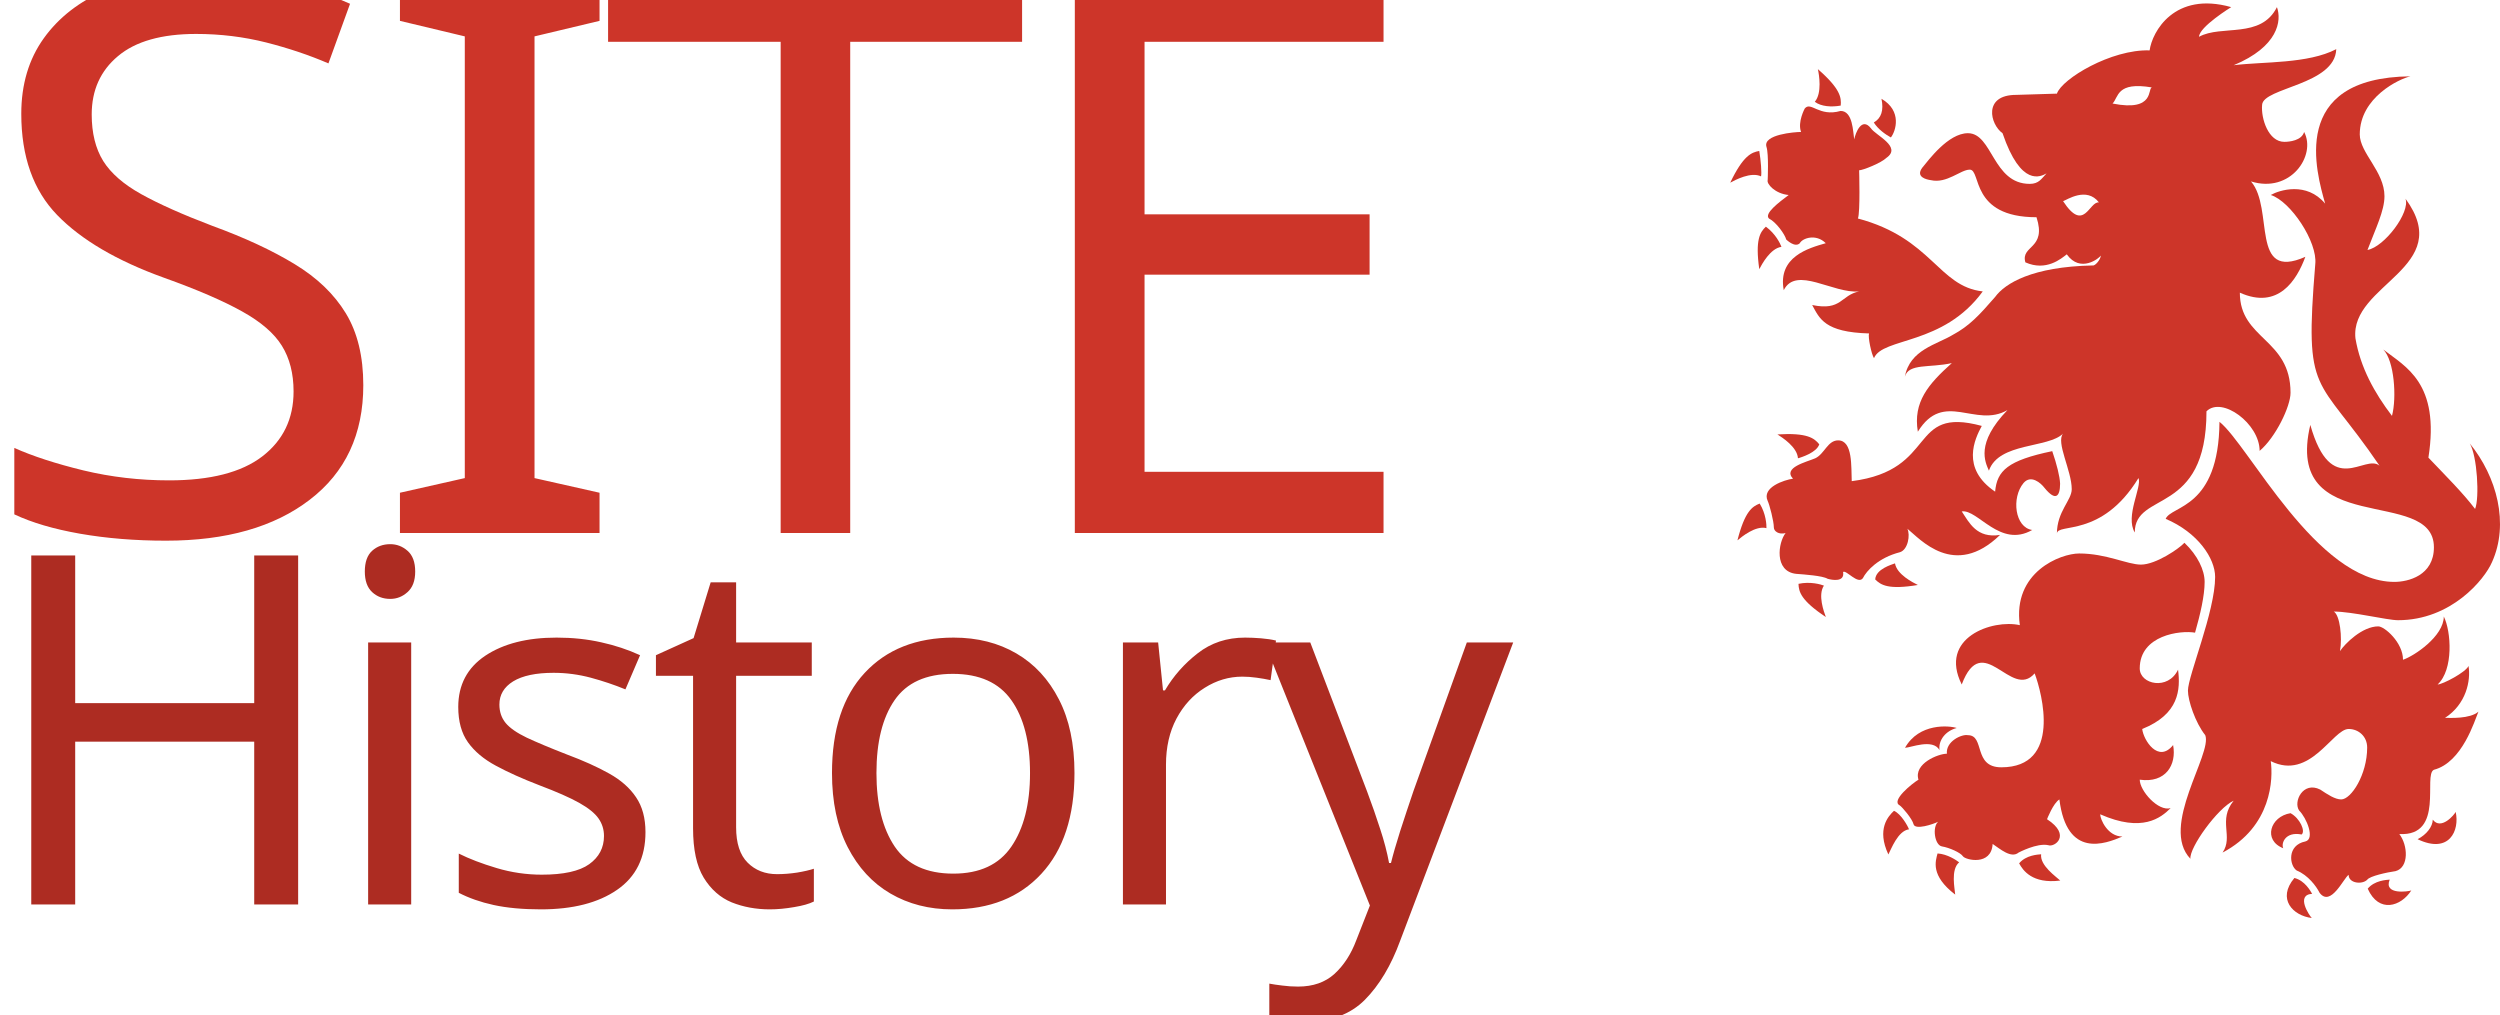
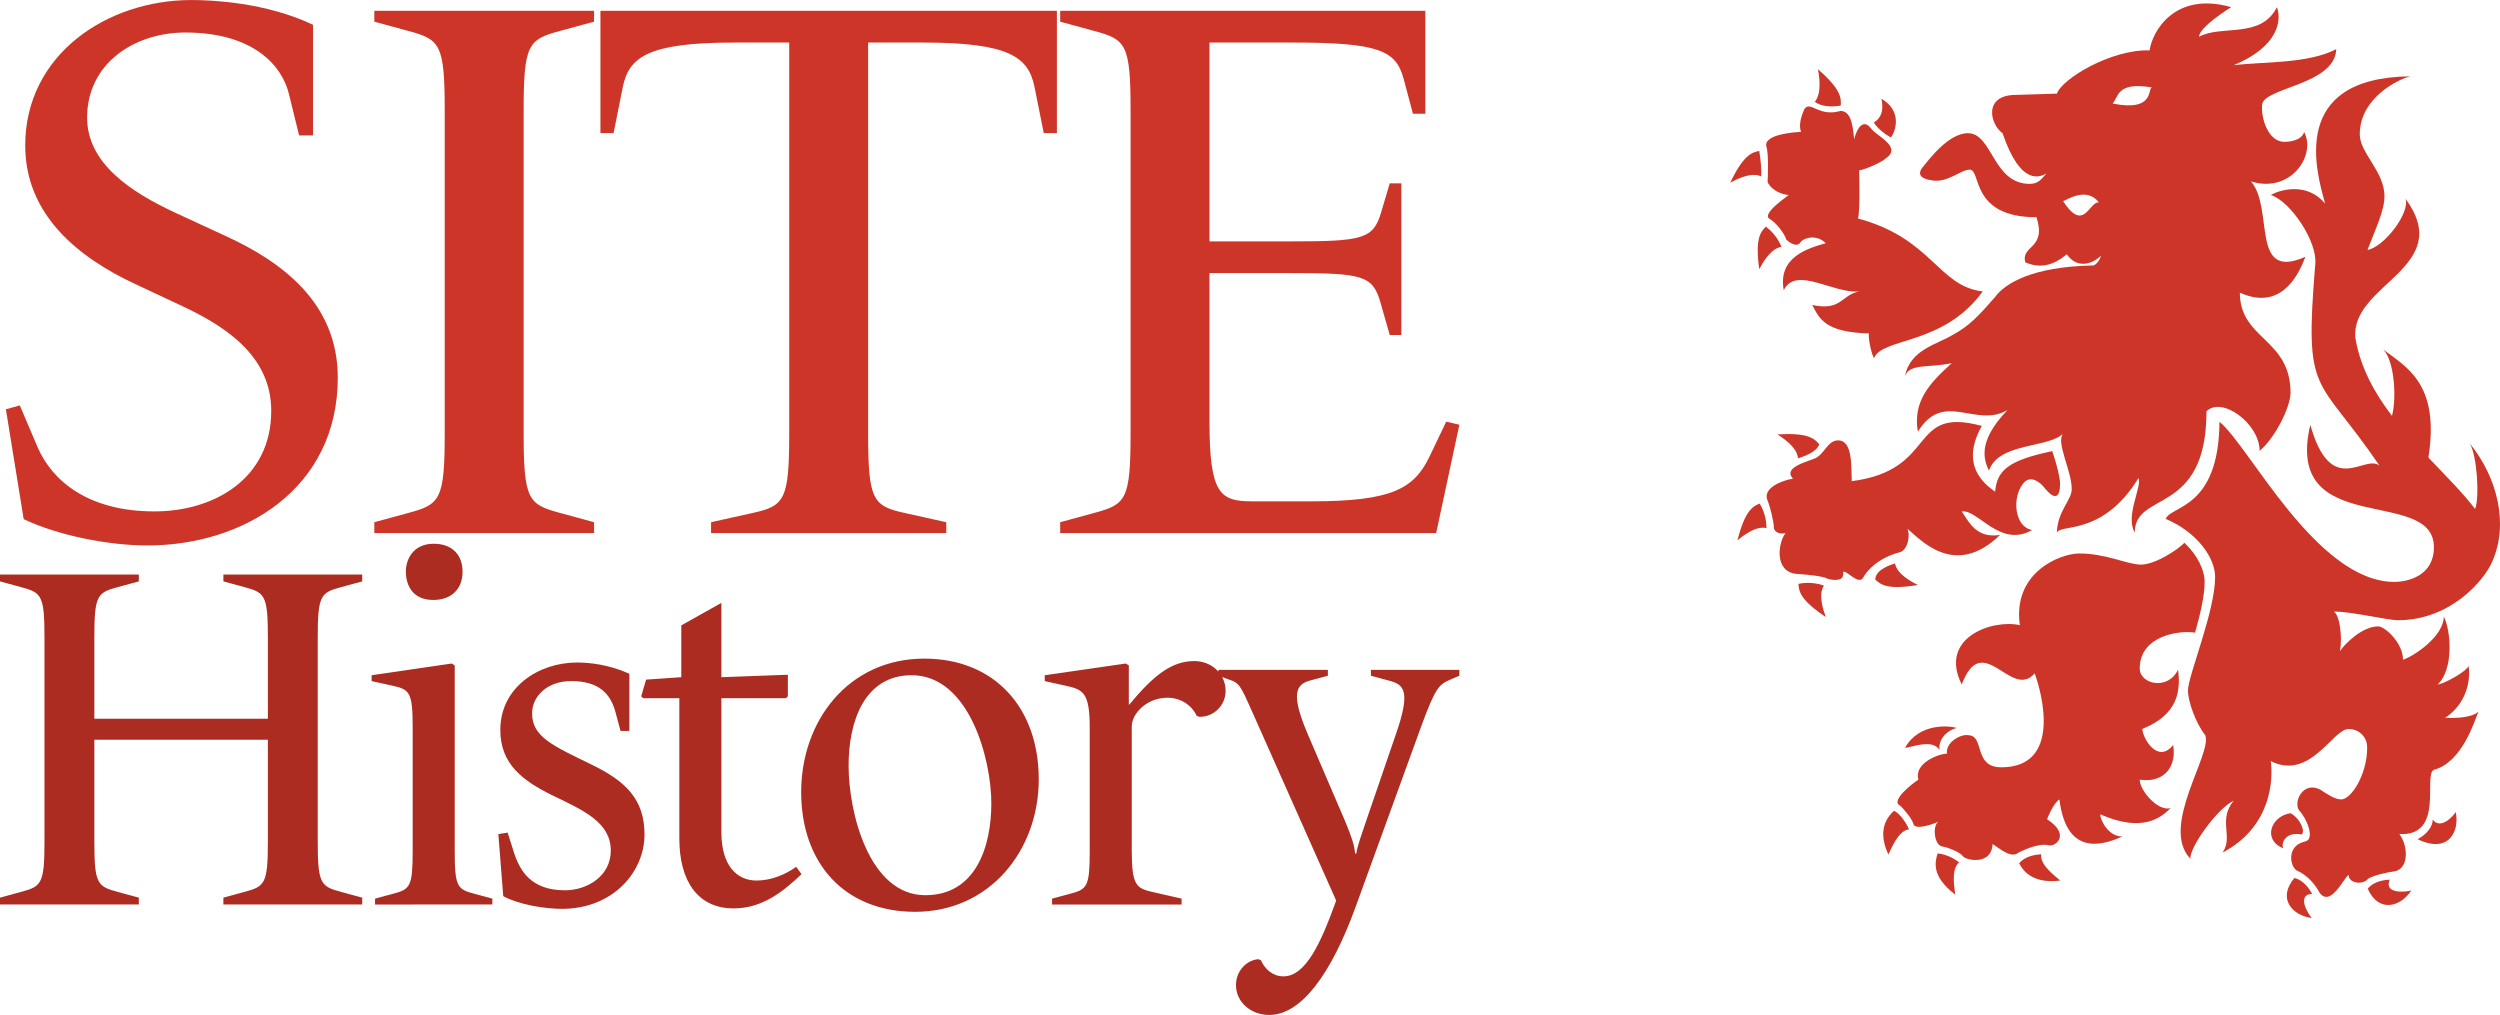
<svg xmlns="http://www.w3.org/2000/svg" width="1378.398" height="559.612" viewBox="0 0 364.701 148.064" version="1.1" id="svg1">
  <defs id="defs1" />
  <g id="layer1" transform="translate(-17.23683,-65.08129)">
    <g id="g1" transform="translate(-1.537188,8.992416)">
      <g id="g2" transform="matrix(1.627496,0,0,1.627496,-35.08993,-6.641366)" style="stroke-width:0.614">
-         <text xml:space="preserve" style="font-style:normal;font-variant:normal;font-weight:normal;font-stretch:normal;font-size:69.345px;line-height:1.1;font-family:'LeMonde Livre';-inkscape-font-specification:'LeMonde Livre';letter-spacing:-2.756px;fill:#cd3529;fill-opacity:1;stroke-width:0.922;stroke-linecap:round" x="30.849" y="86.323" id="text1">
-           <tspan id="tspan1" style="fill:#cd3529;fill-opacity:1;stroke-width:0.922" x="30.849" y="86.323">SITE</tspan>
-         </text>
-         <text xml:space="preserve" style="font-style:normal;font-variant:normal;font-weight:normal;font-stretch:normal;font-size:43.815px;line-height:1.1;font-family:'LeMonde Livre';-inkscape-font-specification:'LeMonde Livre';letter-spacing:-1.741px;fill:#ad2c22;fill-opacity:1;stroke-width:0.922;stroke-linecap:round" x="31.65" y="119.618" id="text2">
-           <tspan id="tspan2" style="fill:#ad2c22;fill-opacity:1;stroke-width:0.922" x="31.65" y="119.618">History</tspan>
-         </text>
+         <path d="m 63.372,72.385 c 0,-6.727 -5.062,-10.402 -10.055,-12.69 l -4.507,-2.08 c -4.022,-1.872 -7.905,-4.438 -7.905,-8.529 0,-4.854 4.23,-7.628 8.807,-7.628 6.033,0 8.668,2.913 9.292,5.548 l 0.901,3.675 h 1.248 v -9.916 c -4.23,-2.011 -9.084,-2.219 -10.887,-2.219 -7.628,0 -14.909,4.924 -14.909,13.037 0,6.241 4.785,10.055 9.847,12.413 l 4.577,2.15 c 3.745,1.803 7.628,4.438 7.628,9.223 0,6.033 -5.062,9.015 -10.471,9.015 -5.894,0 -9.154,-2.704 -10.471,-5.756 l -1.595,-3.745 -1.248,0.347 1.595,9.847 c 3.051,1.456 7.559,2.358 11.095,2.358 8.599,0 17.059,-5.062 17.059,-15.048 z M 86.344,86.323 V 85.352 L 83.292,84.52 C 80.449,83.757 80.033,83.341 80.033,77.377 V 48.46 c 0,-5.964 0.416,-6.38 3.259,-7.143 L 86.344,40.486 V 39.515 H 66.649 v 0.971 l 3.051,0.832 c 2.843,0.763 3.259,1.179 3.259,7.143 v 28.917 c 0,5.964 -0.416,6.38 -3.259,7.143 l -3.051,0.832 v 0.971 z M 127.83,50.471 V 39.515 H 86.916 v 10.957 h 1.179 l 0.832,-4.161 c 0.555,-2.635 2.219,-3.953 9.986,-3.953 h 4.924 v 35.019 c 0,5.964 -0.416,6.518 -3.259,7.143 l -3.745,0.832 v 0.971 h 21.081 v -0.971 l -3.745,-0.832 c -2.843,-0.624 -3.259,-1.179 -3.259,-7.143 V 42.358 h 4.924 c 7.767,0 9.431,1.318 9.986,3.953 l 0.832,4.161 z m 36.077,26.143 -1.179,-0.277 -1.526,3.19 c -1.387,2.843 -3.398,3.953 -10.54,3.953 h -5.34 c -2.843,0 -3.814,-0.624 -3.814,-7.143 V 63.023 h 7.351 c 6.38,0 7.281,0.208 7.975,2.635 l 0.832,2.913 h 1.04 V 54.979 h -1.04 l -0.763,2.566 c -0.693,2.427 -1.664,2.635 -8.044,2.635 h -7.351 V 42.358 h 7.42 c 7.767,0 9.292,0.693 9.986,3.259 l 0.832,3.121 h 1.11 v -9.223 h -32.731 v 0.971 l 3.051,0.832 c 2.843,0.763 3.259,1.179 3.259,7.143 v 28.917 c 0,5.964 -0.416,6.38 -3.259,7.143 l -3.051,0.832 v 0.971 h 33.702 z" id="text1" style="-inkscape-font-specification:'LeMonde Livre';fill:#cd3529;stroke-width:0.922;stroke-linecap:round" aria-label="SITE" />
+         <path d="m 65.563,119.618 v -0.613 l -1.928,-0.526 c -1.796,-0.482 -2.059,-0.745 -2.059,-4.513 V 95.696 c 0,-3.768 0.263,-4.031 2.059,-4.513 l 1.928,-0.526 V 90.043 H 53.12 v 0.613 l 1.928,0.526 c 1.796,0.482 2.059,0.745 2.059,4.513 v 7.273 H 41.552 v -7.273 c 0,-3.768 0.263,-4.031 2.059,-4.513 l 1.928,-0.526 V 90.043 H 33.096 v 0.613 l 1.928,0.526 c 1.796,0.482 2.059,0.745 2.059,4.513 v 18.271 c 0,3.768 -0.263,4.031 -2.059,4.513 l -1.928,0.526 v 0.613 h 12.443 v -0.613 l -1.928,-0.526 c -1.796,-0.482 -2.059,-0.745 -2.059,-4.513 v -9.114 h 15.554 v 9.114 c 0,3.768 -0.263,4.031 -2.059,4.513 l -1.928,0.526 v 0.613 z m 8.993,-29.838 c 0,-1.49 -0.92,-2.497 -2.585,-2.497 -1.884,0 -2.497,1.446 -2.497,2.497 0,1.052 0.482,2.541 2.454,2.541 1.621,0 2.629,-0.964 2.629,-2.541 z m 2.673,29.838 v -0.526 l -1.621,-0.438 c -1.534,-0.394 -1.753,-0.657 -1.753,-3.856 V 98.193 l -0.263,-0.175 -7.186,1.052 v 0.526 l 1.796,0.394 c 1.621,0.351 1.884,0.57 1.884,3.768 v 11.041 c 0,3.198 -0.219,3.461 -1.753,3.856 l -1.621,0.438 v 0.526 z m 13.638,-6.266 c 0,-3.155 -1.665,-4.776 -4.732,-6.266 -3.505,-1.709 -5.345,-2.497 -5.345,-4.601 0,-1.534 1.358,-2.892 3.505,-2.892 2.497,0 3.549,1.139 3.987,2.848 l 0.438,1.621 h 0.789 v -5.126 c -1.84,-0.832 -3.593,-1.008 -4.688,-1.008 -3.461,0 -6.879,2.235 -6.879,6.046 0,3.067 2.015,4.557 4.688,5.871 2.804,1.358 5.214,2.41 5.214,4.951 0,2.235 -2.059,3.549 -4.119,3.549 -3.023,0 -4.031,-1.753 -4.557,-3.374 l -0.57,-1.796 -0.832,0.131 0.438,5.564 c 1.358,0.745 3.68,1.139 5.258,1.139 4.601,0 7.405,-3.33 7.405,-6.66 z m 14.076,3.549 -0.482,-0.657 c -0.92,0.657 -2.191,1.227 -3.549,1.227 -1.753,0 -3.155,-1.314 -3.155,-4.338 v -12.005 h 5.784 l 0.175,-0.175 v -1.928 l -5.959,0.219 v -6.66 l -3.593,2.015 v 4.644 l -3.155,0.219 -0.438,1.49 0.175,0.175 h 3.242 v 12.575 c 0,3.768 1.621,6.266 4.863,6.266 2.541,0 4.381,-1.446 6.09,-3.067 z m 21.261,-8.5 c 0,-6.441 -3.987,-10.822 -10.253,-10.822 -6.791,0 -11.041,5.564 -11.041,11.961 0,6.441 3.943,10.735 10.209,10.735 6.704,0 11.085,-5.521 11.085,-11.874 z m -4.25,2.147 c 0,3.9 -1.402,8.237 -5.915,8.237 -5.039,0 -6.879,-7.405 -6.879,-11.611 0,-3.943 1.402,-8.106 5.652,-8.106 5.17,0 7.142,7.536 7.142,11.48 z m 20.999,-10.077 c 0,-1.49 -1.227,-2.673 -2.804,-2.673 -2.059,0 -3.68,1.314 -5.827,3.9 h -0.044 v -3.505 l -0.263,-0.175 -7.273,1.052 v 0.526 l 1.796,0.394 c 1.621,0.351 2.235,0.57 2.235,3.768 v 11.041 c 0,3.198 -0.219,3.461 -1.753,3.856 l -1.621,0.438 v 0.526 h 11.611 v -0.526 l -2.497,-0.57 c -1.534,-0.351 -1.972,-0.526 -1.972,-3.724 v -11.129 c 0,-1.183 1.358,-2.585 3.198,-2.585 1.227,0 2.191,0.701 2.629,1.621 l 0.219,0.088 c 1.227,0.044 2.366,-0.964 2.366,-2.322 z m 20.955,-1.358 v -0.526 h -7.931 v 0.526 l 1.621,0.438 c 1.358,0.351 1.972,0.92 0.613,4.82 l -2.629,7.668 c -0.526,1.577 -0.789,2.235 -0.92,3.023 h -0.088 c -0.088,-0.745 -0.263,-1.358 -0.92,-2.936 l -3.33,-7.755 c -1.534,-3.593 -1.095,-4.469 0.175,-4.82 l 1.621,-0.438 v -0.526 h -9.815 v 0.526 l 1.095,0.394 c 0.92,0.307 1.008,0.789 2.41,3.9 l 7.054,15.861 c -1.358,3.768 -2.717,6.791 -4.732,6.791 -0.964,0 -1.665,-0.657 -2.015,-1.446 l -0.219,-0.088 c -0.964,0.044 -2.015,0.964 -2.015,2.322 0,1.534 1.358,2.673 2.979,2.673 2.892,0 5.564,-3.724 7.711,-9.595 l 6.003,-16.518 c 1.183,-3.198 1.534,-3.505 2.41,-3.9 z" id="text2" style="-inkscape-font-specification:'LeMonde Livre';fill:#ad2c22;stroke-width:0.922;stroke-linecap:round" aria-label="History" />
      </g>
      <g fill-rule="evenodd" clip-rule="evenodd" id="g46" transform="matrix(1.100274,0,0,1.100274,220.7293,18.51153)" style="stroke-width:3.119">
        <path d="m 89.589,98.285 c -0.035,-0.955 -0.45,-2.605 -1.042,-4.316 -5.9,1.229 -7.327,2.586 -7.573,5.371 -4.59,-3.113 -2.684,-7.005 -1.769,-8.717 -9.867,-2.673 -5.688,5.85 -17.242,7.324 -0.082,-1.885 0.163,-5.408 -1.803,-5.408 -1.394,0 -1.803,1.801 -3.032,2.375 -1.147,0.491 -4.344,1.229 -2.951,2.704 -1.147,0.164 -4.179,1.146 -3.359,2.949 0.246,0.494 0.819,2.705 0.819,3.525 0,0.49 0.656,0.982 1.557,0.736 -0.982,1.229 -1.557,5.08 1.394,5.408 1.065,0.082 3.523,0.246 4.179,0.656 0.574,0.164 2.294,0.49 2.049,-0.902 0.41,-0.326 1.967,1.721 2.623,0.82 0.491,-0.984 2.048,-2.705 4.917,-3.443 1.065,-0.326 1.394,-2.293 0.983,-3.113 1.638,1.312 6.227,6.721 12.29,0.82 -3.113,0.492 -4.096,-1.639 -5.079,-3.113 2.131,-0.328 5.079,4.916 9.341,2.459 -2.294,-0.328 -2.786,-4.262 -1.147,-6.229 0.983,-1.146 2.294,0 2.786,0.656 1.473,1.803 2.047,1.149 2.059,-0.562 z" fill="#cc222d" id="path34" style="fill:#cd3529;fill-opacity:1;stroke-width:3.119" />
        <path d="m 64.913,81.64 c 1.147,-2.786 9.177,-1.639 14.421,-8.849 -5.899,-0.656 -6.719,-7.047 -16.552,-9.669 0.328,-0.819 0.163,-6.392 0.163,-6.392 0.493,0 2.95,-0.983 3.606,-1.64 2.131,-1.475 -1.434,-2.99 -2.048,-3.933 -1.23,-1.558 -2.049,0.655 -2.212,1.476 -0.165,-0.984 -0.165,-3.771 -1.803,-3.771 -2.868,0.821 -3.934,-1.31 -4.752,-0.326 0,0 -0.983,1.802 -0.492,3.113 -0.819,0 -5.081,0.328 -4.588,1.966 0.327,0.983 0.163,4.425 0.163,4.425 -0.163,0.491 0.984,1.803 2.786,1.967 -1.311,0.983 -3.276,2.458 -2.622,3.114 0.983,0.491 2.13,2.131 2.293,2.785 0,0 1.148,1.147 1.803,0.492 0.328,-0.655 2.131,-1.311 3.442,0 -2.295,0.656 -6.393,1.803 -5.572,6.228 1.639,-3.278 6.555,0.492 9.996,0.165 -2.458,0.491 -2.294,2.623 -6.227,1.802 0.983,1.803 1.639,3.606 7.539,3.77 -0.165,0.491 0.328,2.786 0.656,3.277 z m 38.675,21.305 c 0.738,-1.803 7.049,-1.311 7.131,-12.865 3.852,3.031 12.865,21.224 23.189,21.224 1.803,0 5.244,-0.82 5.244,-4.59 0,-8.193 -19.994,-0.982 -16.389,-16.225 2.785,9.834 7.211,3.769 9.178,5.409 -8.357,-12.292 -9.996,-8.85 -8.521,-26.714 0.328,-2.95 -3.277,-8.359 -5.9,-9.178 1.146,-0.655 4.754,-1.802 7.211,1.146 -1.146,-4.097 -4.916,-16.715 11.309,-16.88 -1.475,0.328 -6.719,2.787 -6.719,7.703 0,2.458 3.275,4.917 3.275,8.194 0,1.922 -1.164,4.265 -2.252,7.125 2.252,-0.405 5.695,-4.994 5.039,-6.797 6.721,9.177 -7.375,11.308 -6.637,18.505 0.648,3.861 2.523,7.24 4.846,10.291 0.645,-2.41 0.316,-7.328 -1.158,-8.803 2.949,2.294 7.553,4.423 5.988,14.339 2.295,2.41 4.543,4.639 6.189,6.803 0.605,-1.475 0.277,-7.047 -0.705,-8.686 3.604,4.426 5.244,10.653 2.949,15.733 -0.984,2.295 -5.408,7.703 -12.455,7.703 -1.477,0 -6.064,-1.146 -8.523,-1.146 0.82,0.49 1.148,3.439 0.82,5.244 0.656,-0.984 2.949,-3.279 5.08,-3.279 0.818,0 3.277,2.131 3.277,4.426 1.477,-0.492 5.408,-3.115 5.408,-5.736 0.984,1.967 1.311,7.047 -0.818,9.014 0.656,0 3.77,-1.639 4.096,-2.459 0.328,1.967 -0.326,5.082 -3.113,6.883 0.656,0 3.279,0.166 4.426,-0.818 -0.49,1.146 -2.131,6.719 -5.9,7.703 -1.475,0.656 1.475,8.85 -4.588,8.521 1.146,1.477 1.311,4.426 -0.492,4.916 -1.148,0.164 -3.441,0.656 -3.77,1.148 -0.656,0.656 -2.457,0.49 -2.457,-0.656 -0.656,0.41 -2.377,4.344 -3.854,2.377 -0.408,-0.82 -1.514,-2.336 -3.031,-2.949 -0.982,-0.656 -1.311,-3.359 1.146,-3.854 1.312,-0.326 0.166,-3.113 -0.818,-4.096 -0.818,-1.146 0.492,-3.934 2.785,-2.785 0.984,0.654 1.969,1.309 2.787,1.309 1.311,0 3.441,-3.275 3.441,-6.881 0,-1.477 -1.146,-2.459 -2.457,-2.459 -2.131,0 -5.082,6.883 -10.326,4.262 0.328,2.293 0.164,8.686 -6.391,12.125 1.475,-2.129 -0.656,-4.26 1.475,-6.881 -2.131,0.984 -5.9,6.227 -5.736,7.703 -4.098,-4.262 2.949,-13.932 1.967,-16.389 -1.312,-1.641 -2.295,-4.59 -2.295,-5.9 0,-1.967 3.605,-10.488 3.605,-15.078 10e-4,-2.458 -2.294,-5.897 -6.556,-7.702 z" fill="#cd3529" id="path36" style="stroke-width:3.119" />
        <path d="m 70.156,143.426 c 0.206,0.82 2.623,0 3.278,-0.328 -0.82,0.656 -0.492,3.115 0.491,3.277 0.984,0.164 2.458,0.818 2.786,1.312 0.328,0.49 3.769,1.311 3.934,-1.641 0.982,0.656 2.458,1.969 3.441,1.146 0,0 2.459,-1.309 3.934,-0.98 0.819,0.326 3.114,-1.312 -0.164,-3.443 0,0 0.819,-2.129 1.64,-2.623 0.982,7.869 6.063,5.9 8.358,4.918 -1.967,0 -2.95,-2.295 -2.95,-2.949 5.571,2.457 8.03,0.49 9.341,-0.818 -1.639,0.49 -4.096,-2.297 -4.096,-3.77 3.439,0.49 4.916,-1.969 4.424,-4.59 -1.967,2.459 -3.932,-0.656 -4.098,-2.131 4.918,-1.967 5.082,-5.244 4.754,-7.867 -1.312,2.787 -5.08,1.967 -5.08,-0.164 0,-4.424 5.408,-5.08 7.332,-4.74 0.693,-2.426 1.271,-4.895 1.271,-6.73 0,-1.557 -0.92,-3.512 -2.68,-5.189 -0.68,0.764 -3.793,2.895 -5.76,2.895 -1.803,0 -4.59,-1.475 -8.195,-1.475 -2.459,0 -8.85,2.457 -7.867,9.504 -3.605,-0.818 -10.816,1.639 -7.703,7.867 2.785,-7.375 6.556,2.131 9.669,-1.475 0.982,2.623 3.604,12.455 -4.425,12.455 -3.77,0 -2.131,-4.26 -4.425,-4.26 -0.819,-0.166 -2.95,0.818 -2.786,2.457 -1.147,0 -4.425,1.312 -3.769,3.443 -0.821,0.49 -3.688,2.785 -2.5,3.398 0.371,0.247 1.681,1.804 1.845,2.501 z m -2.458,-34.58 c -0.409,0.164 -2.541,0.736 -2.622,2.131 0.738,0.736 1.721,1.393 5.654,0.736 -0.656,-0.328 -2.786,-1.393 -3.032,-2.867 z m -9.423,2.949 c -0.411,-0.16 -1.803,-0.572 -3.371,-0.234 0.035,1.043 0.306,2.193 3.626,4.4 -0.255,-0.688 -1.084,-2.92 -0.255,-4.166 z m -7.62,-7.619 c 0.014,-0.441 -0.056,-1.893 -0.896,-3.258 -0.972,0.377 -1.968,1.014 -2.951,4.879 0.563,-0.469 2.397,-1.992 3.847,-1.621 z m 4.178,-9.261 c 0.424,-0.121 2.458,-0.737 2.827,-1.85 -0.657,-0.808 -1.569,-1.562 -5.548,-1.314 0.619,0.394 2.628,1.672 2.721,3.164 z M 52.645,66.879 c -0.154,-0.414 -0.771,-1.727 -2.067,-2.673 -0.754,0.721 -1.433,1.687 -0.874,5.635 0.343,-0.648 1.461,-2.752 2.941,-2.962 z m -2.704,-9.342 c 0.101,-0.429 -0.024,-2.119 -0.239,-3.369 -1.028,0.181 -2.13,0.609 -3.85,4.206 0.644,-0.348 2.74,-1.482 4.089,-0.837 z m 7.125,-9.89 c 0.837,0.643 2.232,0.724 3.435,0.505 0.1,-1.039 -0.02,-2.214 -3.028,-4.832 0.163,0.715 0.574,3.201 -0.407,4.327 z m 7.825,2.746 c 0.554,0.887 1.536,1.584 2.262,1.984 0.646,-0.819 1.529,-3.514 -1.246,-5.128 0.315,1.532 -0.012,2.556 -1.016,3.144 z" fill="#cd3529" id="path38" style="stroke-width:3.119" />
        <path d="m 73.598,133.594 c -0.163,-1.312 0.82,-2.541 2.284,-2.92 -0.99,-0.326 -4.987,-0.688 -6.855,2.625 0.732,-0.004 3.67,-1.264 4.571,0.295 z m -4.043,10.515 c -0.148,-0.416 -1.038,-2.037 -1.99,-2.455 -0.765,0.709 -2.326,2.428 -0.745,5.787 0.352,-0.644 1.251,-3.142 2.735,-3.332 z m 6.649,4.377 c -0.348,-0.271 -1.531,-1.09 -2.863,-1.178 -0.265,1.008 -0.972,2.92 2.34,5.455 -0.047,-0.73 -0.628,-3.322 0.523,-4.277 z m 10.871,-1.07 c -0.44,0.039 -2.004,0.107 -2.917,1.203 0.493,0.918 1.731,2.756 5.452,2.283 -0.532,-0.504 -2.725,-2.002 -2.535,-3.486 z m 46.216,3.361 c -0.439,0.037 -2.004,0.105 -2.916,1.201 1.484,3.328 4.434,2.346 5.779,0.234 -0.361,0.145 -3.72,0.638 -2.863,-1.435 z M 139,142.826 c -0.01,0.928 -0.832,1.992 -2.014,2.592 4.215,2.023 5.605,-1.178 5.049,-3.619 -0.152,0.359 -1.939,2.486 -3.035,1.027 z m -15.992,9.834 c -0.229,-0.379 -0.969,-1.758 -2.354,-2.1 -2.35,2.785 -0.18,5.014 2.307,5.305 -0.289,-0.263 -2.193,-3.072 0.047,-3.205 z m -1.395,-7.865 c 0.537,-0.428 -0.215,-2.148 -1.471,-2.826 -2.705,0.434 -3.688,3.588 -0.965,4.648 -0.306,-0.609 0.235,-2.252 2.436,-1.822 z M 71.304,56.402 c 0.819,-0.984 3.441,-4.589 6.063,-4.589 3.278,0 3.278,6.719 8.194,6.719 1.229,0 1.557,-0.696 2.233,-1.392 -0.758,0.41 -3.38,1.885 -5.837,-5.327 -1.64,-1.147 -2.624,-5.08 1.801,-5.08 l 5.409,-0.165 c 0.654,-1.966 7.21,-5.9 12.292,-5.735 0.328,-2.459 3.277,-7.867 10.816,-5.735 0,0 -4.262,2.622 -4.262,3.932 2.949,-1.639 8.193,0.328 10.326,-3.932 0.654,1.801 0.164,5.244 -5.736,7.702 3.932,-0.491 9.832,-0.164 13.602,-2.131 -0.162,4.753 -9.67,5.082 -9.832,7.375 -0.166,1.803 0.818,4.916 2.949,4.916 0.656,0 2.295,-0.163 2.623,-1.31 1.639,3.113 -1.803,8.194 -7.047,6.556 3.113,3.604 -0.166,13.274 7.209,9.996 -1.146,3.114 -3.604,7.047 -8.686,4.753 0,6.228 6.721,6.063 6.721,13.275 0,1.803 -1.967,5.9 -4.098,7.703 0,-3.605 -4.998,-7.293 -7.047,-5.246 0,13.932 -9.506,10.489 -9.506,16.063 -1.311,-2.131 0.982,-6.066 0.492,-7.213 -4.917,8.031 -10.817,5.9 -10.817,7.375 0,-2.949 1.966,-4.426 1.966,-5.9 0,-2.457 -2.131,-6.227 -1.147,-7.375 -1.967,1.968 -8.522,1.147 -9.833,4.917 -0.493,-1.148 -1.803,-3.606 2.458,-8.031 -4.261,2.458 -8.441,-2.704 -11.882,2.868 -0.656,-3.934 1.393,-6.31 4.506,-9.096 -2.95,0.656 -5.736,0 -6.227,1.803 0.655,-3.606 4.261,-4.26 6.392,-5.572 2.131,-1.147 3.441,-2.541 5.572,-4.998 1.311,-1.803 4.917,-4.016 12.947,-4.18 0.329,0.083 1.064,-0.82 1.064,-1.311 -0.164,0.328 -2.704,2.376 -4.507,-0.165 -0.738,0.574 -2.728,2.294 -5.489,1.065 -0.656,-2.294 2.867,-1.72 1.474,-5.982 -8.849,0 -7.292,-6.31 -8.849,-6.31 -1.23,0 -3.032,1.884 -5.162,1.393 -0.573,-0.079 -2.046,-0.407 -1.145,-1.636 z M 101.787,45.75 c -4.754,-0.82 -4.426,1.311 -5.245,2.13 5.737,1.147 4.589,-2.13 5.245,-2.13 z M 94.74,60.991 c -1.64,-2.131 -4.262,-0.328 -4.753,-0.165 2.786,4.262 3.441,0 4.753,0.165 z" fill="#cd3529" id="path40" style="stroke-width:3.119" />
      </g>
    </g>
  </g>
</svg>
